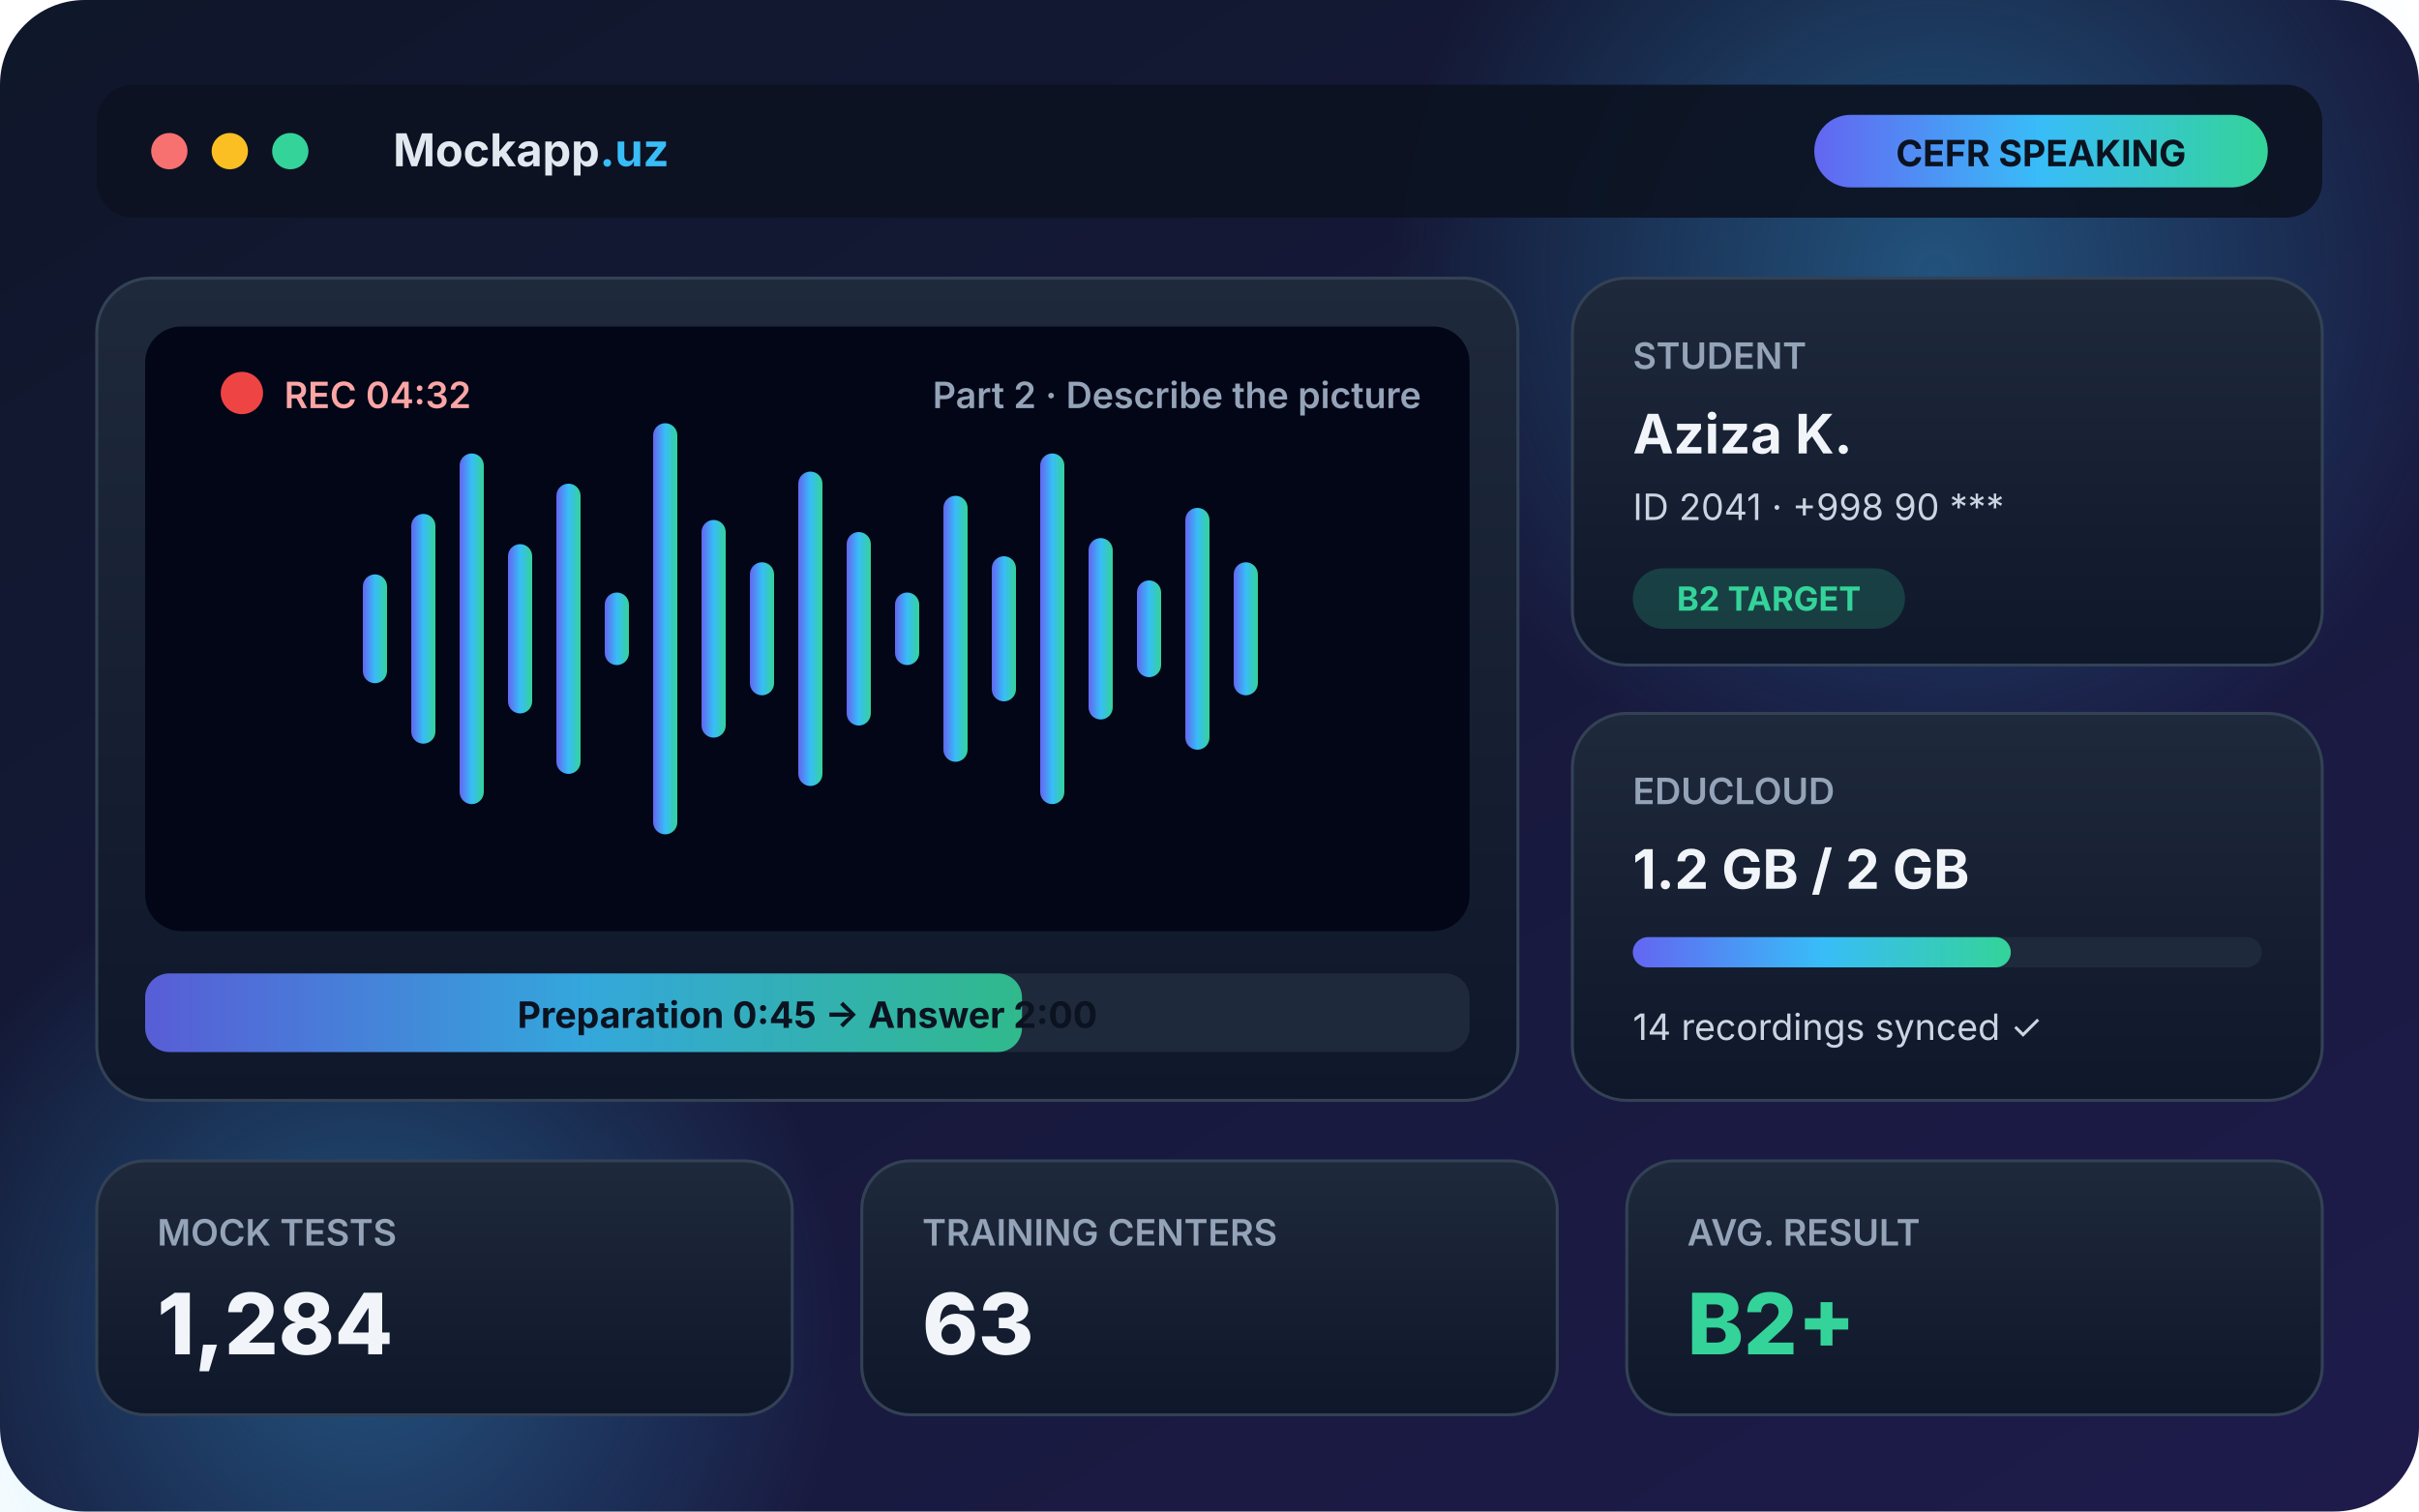
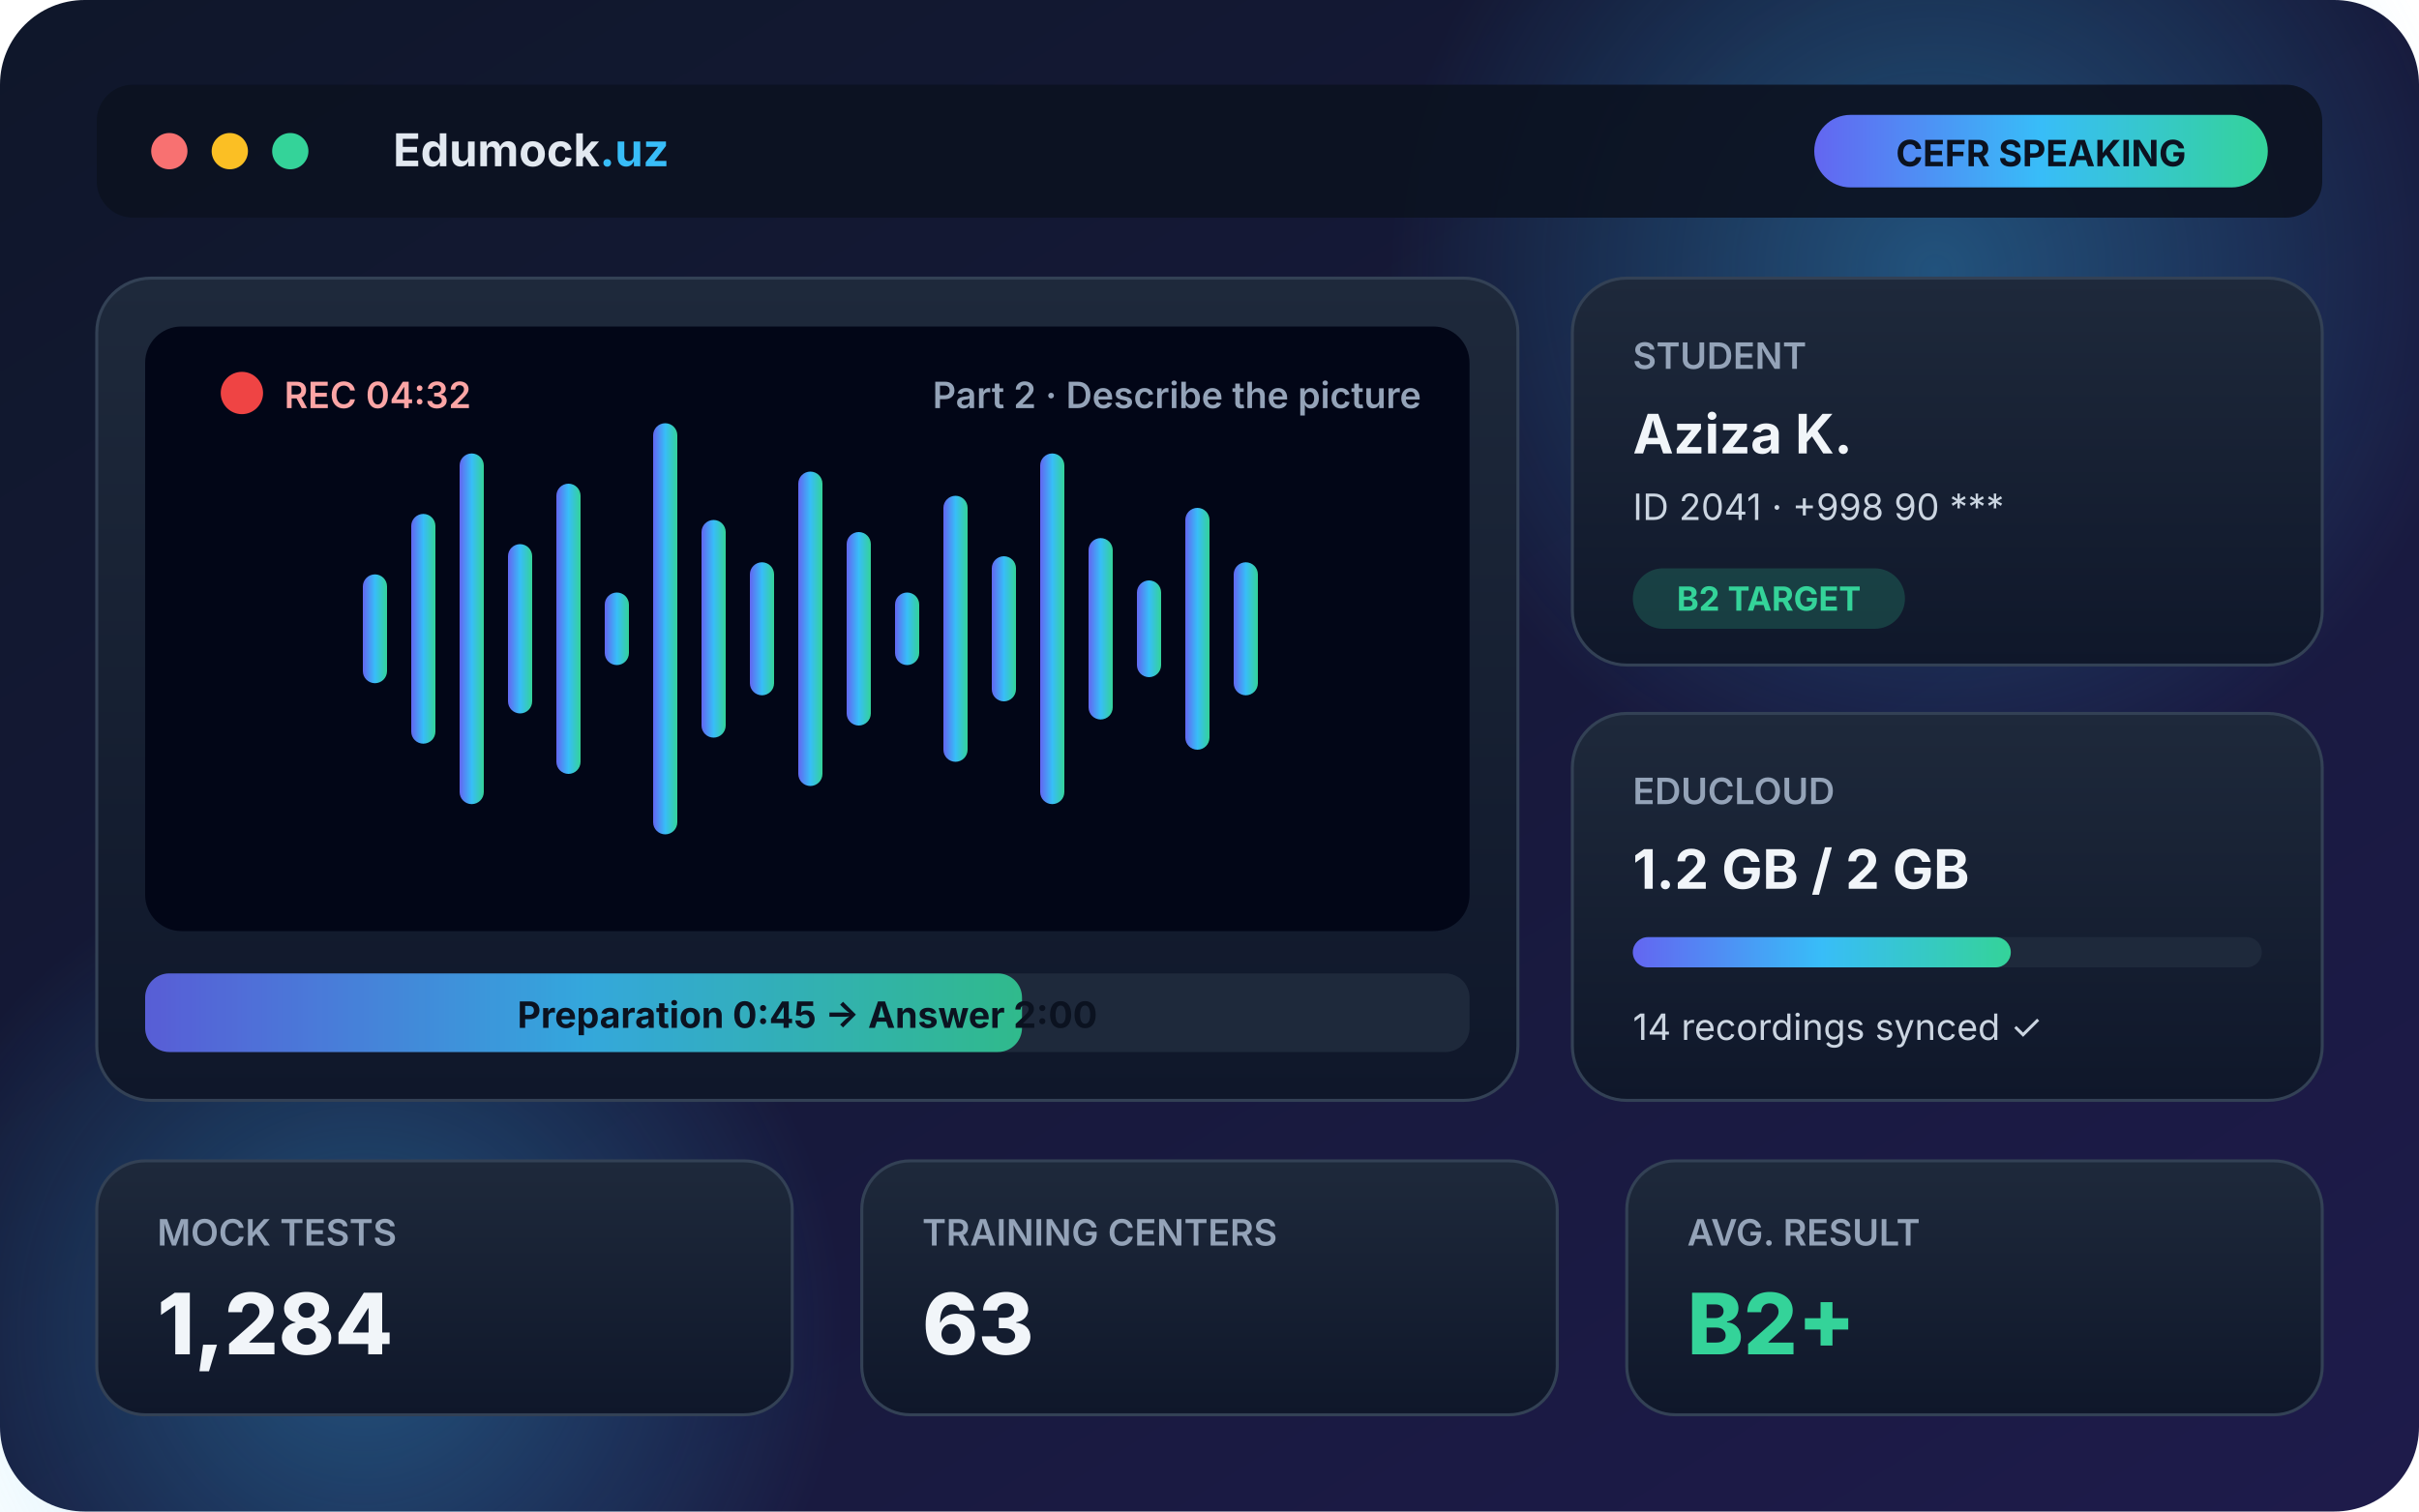
- <svg xmlns="http://www.w3.org/2000/svg" viewBox="0 0 800 500" width="800" height="500" role="img" aria-label="Mockapp.uz platform preview">
+ <svg xmlns="http://www.w3.org/2000/svg" viewBox="0 0 800 500" width="800" height="500" role="img" aria-label="Edumock.uz platform preview">
  <defs>
    <linearGradient id="bg" x1="0" y1="0" x2="1" y2="1">
      <stop offset="0" stop-color="#0f172a" />
      <stop offset="1" stop-color="#1e1b4b" />
    </linearGradient>
    <linearGradient id="accent" x1="0" y1="0" x2="1" y2="0">
      <stop offset="0" stop-color="#6366f1" />
      <stop offset="0.5" stop-color="#38bdf8" />
      <stop offset="1" stop-color="#34d399" />
    </linearGradient>
    <linearGradient id="card" x1="0" y1="0" x2="0" y2="1">
      <stop offset="0" stop-color="#1e293b" />
      <stop offset="1" stop-color="#0f172a" />
    </linearGradient>
    <radialGradient id="glow" cx="0.5" cy="0.5" r="0.5">
      <stop offset="0" stop-color="#38bdf8" stop-opacity="0.35" />
      <stop offset="1" stop-color="#38bdf8" stop-opacity="0" />
    </radialGradient>
  </defs>
  <rect width="800" height="500" rx="28" fill="url(#bg)" />
  <circle cx="640" cy="90" r="180" fill="url(#glow)" />
  <circle cx="120" cy="440" r="160" fill="url(#glow)" />
  <rect x="32" y="28" width="736" height="44" rx="12" fill="#0b1220" opacity="0.9" />
  <circle cx="56" cy="50" r="6" fill="#f87171" />
  <circle cx="76" cy="50" r="6" fill="#fbbf24" />
  <circle cx="96" cy="50" r="6" fill="#34d399" />
-   <text x="130" y="55" font-family="Inter, system-ui, sans-serif" font-size="15" font-weight="700" fill="#e2e8f0">Mockapp<tspan fill="#38bdf8">.uz</tspan>
+   <text x="130" y="55" font-family="Inter, system-ui, sans-serif" font-size="15" font-weight="700" fill="#e2e8f0">Edumock<tspan fill="#38bdf8">.uz</tspan>
  </text>
  <rect x="600" y="38" width="150" height="24" rx="12" fill="url(#accent)" />
  <text x="675" y="55" text-anchor="middle" font-family="Inter, system-ui, sans-serif" font-size="12" font-weight="700" fill="#0b1220">CEFR SPEAKING</text>
  <rect x="32" y="92" width="470" height="272" rx="18" fill="url(#card)" stroke="#334155" stroke-width="1" />
  <rect x="48" y="108" width="438" height="200" rx="12" fill="#020617" />
  <g fill="url(#accent)">
    <rect x="120" y="190" width="8" height="36" rx="4" />
    <rect x="136" y="170" width="8" height="76" rx="4" />
    <rect x="152" y="150" width="8" height="116" rx="4" />
    <rect x="168" y="180" width="8" height="56" rx="4" />
    <rect x="184" y="160" width="8" height="96" rx="4" />
    <rect x="200" y="196" width="8" height="24" rx="4" />
    <rect x="216" y="140" width="8" height="136" rx="4" />
    <rect x="232" y="172" width="8" height="72" rx="4" />
    <rect x="248" y="186" width="8" height="44" rx="4" />
    <rect x="264" y="156" width="8" height="104" rx="4" />
    <rect x="280" y="176" width="8" height="64" rx="4" />
    <rect x="296" y="196" width="8" height="24" rx="4" />
    <rect x="312" y="164" width="8" height="88" rx="4" />
    <rect x="328" y="184" width="8" height="48" rx="4" />
    <rect x="344" y="150" width="8" height="116" rx="4" />
    <rect x="360" y="178" width="8" height="60" rx="4" />
    <rect x="376" y="192" width="8" height="32" rx="4" />
    <rect x="392" y="168" width="8" height="80" rx="4" />
    <rect x="408" y="186" width="8" height="44" rx="4" />
  </g>
  <circle cx="80" cy="130" r="7" fill="#ef4444">
    <animate attributeName="opacity" values="1;0.3;1" dur="1.4s" repeatCount="indefinite" />
  </circle>
  <text x="94" y="135" font-family="Inter, system-ui, sans-serif" font-size="12" font-weight="600" fill="#fca5a5">REC 04:32</text>
  <text x="470" y="135" text-anchor="end" font-family="Inter, system-ui, sans-serif" font-size="12" font-weight="600" fill="#94a3b8">Part 2 · Describe the picture</text>
  <rect x="48" y="322" width="438" height="26" rx="8" fill="#1e293b" />
  <rect x="48" y="322" width="290" height="26" rx="8" fill="url(#accent)" opacity="0.85" />
  <text x="267" y="340" text-anchor="middle" font-family="Inter, system-ui, sans-serif" font-size="12" font-weight="700" fill="#0b1220">Preparation 0:45 → Answer 2:00</text>
  <rect x="520" y="92" width="248" height="128" rx="18" fill="url(#card)" stroke="#334155" />
  <text x="540" y="122" font-family="Inter, system-ui, sans-serif" font-size="12" font-weight="600" fill="#94a3b8">STUDENT</text>
  <text x="540" y="150" font-family="Inter, system-ui, sans-serif" font-size="18" font-weight="700" fill="#f1f5f9">Aziza K.</text>
  <text x="540" y="172" font-family="Inter, system-ui, sans-serif" font-size="12" fill="#cbd5e1">ID 2041 · +998 90 ***</text>
  <rect x="540" y="188" width="90" height="20" rx="10" fill="#34d399" opacity="0.2" />
  <text x="585" y="202" text-anchor="middle" font-family="Inter, system-ui, sans-serif" font-size="11" font-weight="700" fill="#34d399">B2 TARGET</text>
  <rect x="520" y="236" width="248" height="128" rx="18" fill="url(#card)" stroke="#334155" />
  <text x="540" y="266" font-family="Inter, system-ui, sans-serif" font-size="12" font-weight="600" fill="#94a3b8">EDUCLOUD</text>
  <text x="540" y="294" font-family="Inter, system-ui, sans-serif" font-size="18" font-weight="700" fill="#f1f5f9">1.2 GB / 2 GB</text>
  <rect x="540" y="310" width="208" height="10" rx="5" fill="#1e293b" />
  <rect x="540" y="310" width="125" height="10" rx="5" fill="url(#accent)" />
  <text x="540" y="344" font-family="Inter, system-ui, sans-serif" font-size="12" fill="#cbd5e1">14 recordings synced ✓</text>
  <g font-family="Inter, system-ui, sans-serif">
    <rect x="32" y="384" width="230" height="84" rx="16" fill="url(#card)" stroke="#334155" />
    <text x="52" y="412" font-size="12" font-weight="600" fill="#94a3b8">MOCK TESTS</text>
    <text x="52" y="448" font-size="28" font-weight="800" fill="#f1f5f9">1,284</text>
    <rect x="285" y="384" width="230" height="84" rx="16" fill="url(#card)" stroke="#334155" />
    <text x="305" y="412" font-size="12" font-weight="600" fill="#94a3b8">TRAINING CENTERS</text>
    <text x="305" y="448" font-size="28" font-weight="800" fill="#f1f5f9">63</text>
    <rect x="538" y="384" width="230" height="84" rx="16" fill="url(#card)" stroke="#334155" />
    <text x="558" y="412" font-size="12" font-weight="600" fill="#94a3b8">AVG. RESULT</text>
    <text x="558" y="448" font-size="28" font-weight="800" fill="#34d399">B2+</text>
  </g>
</svg>
